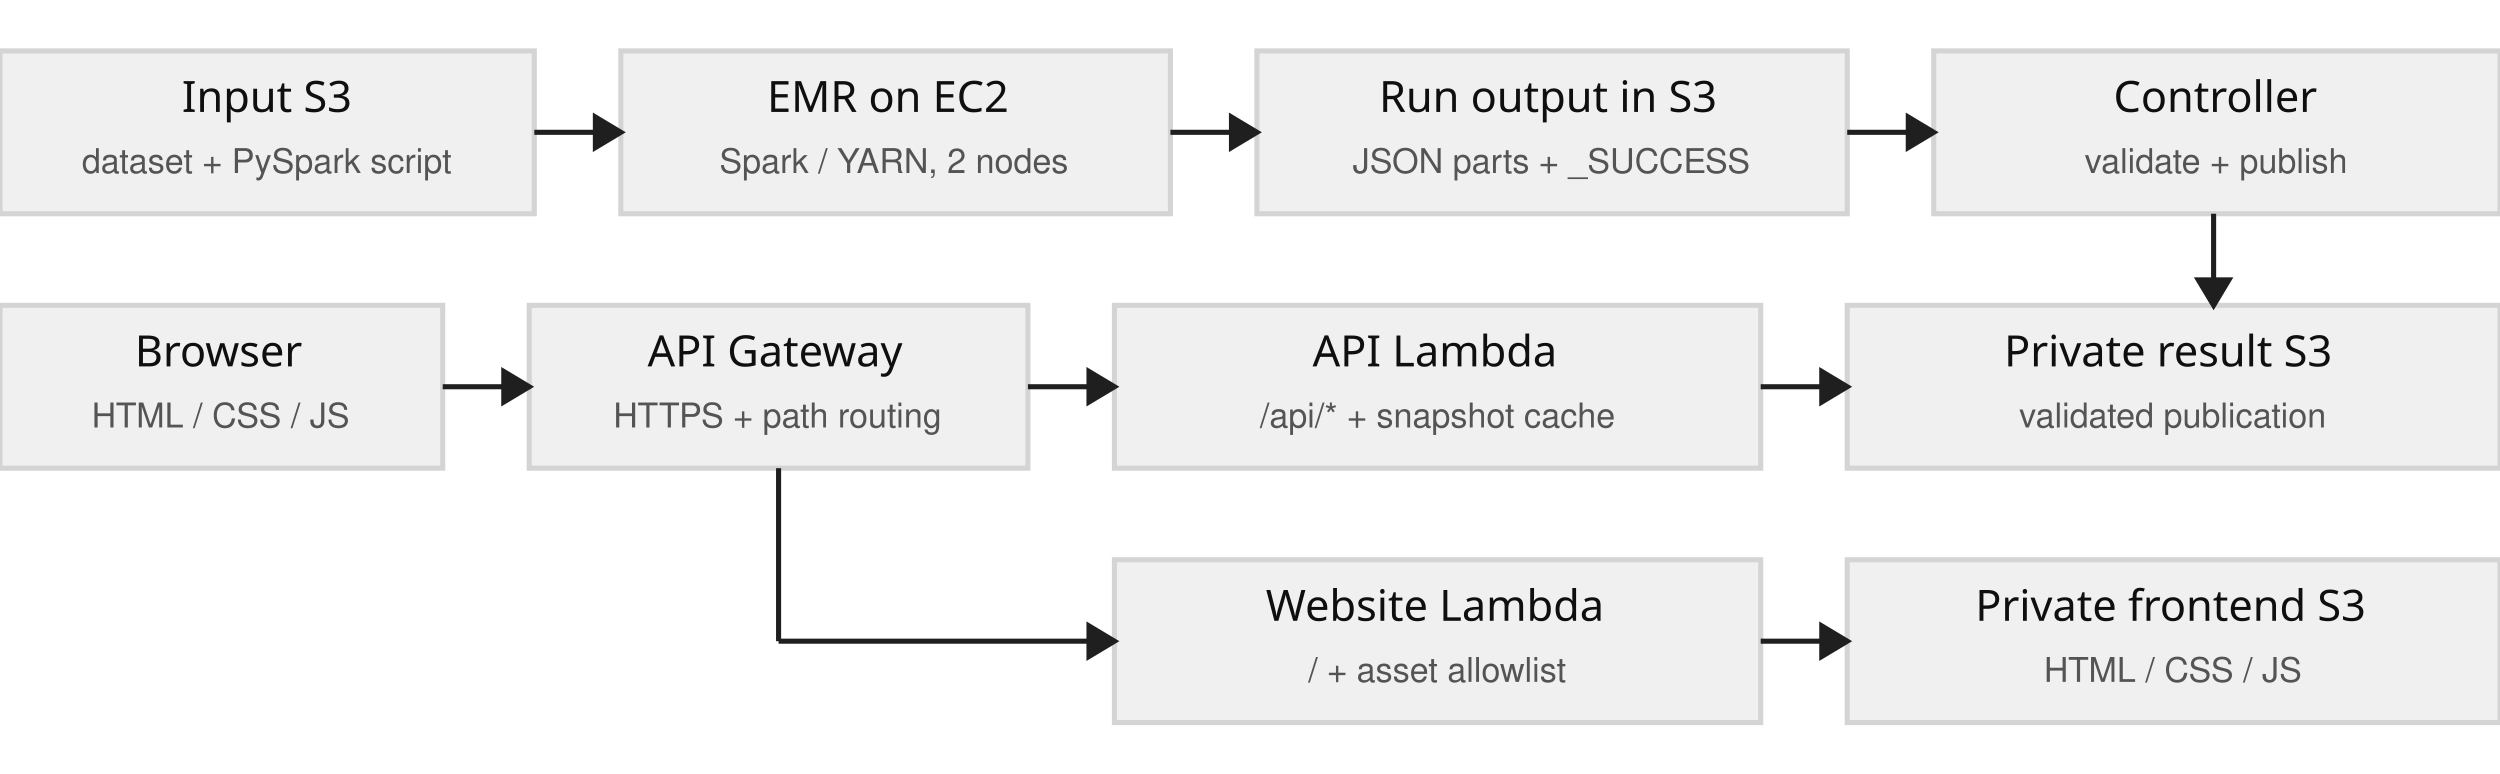
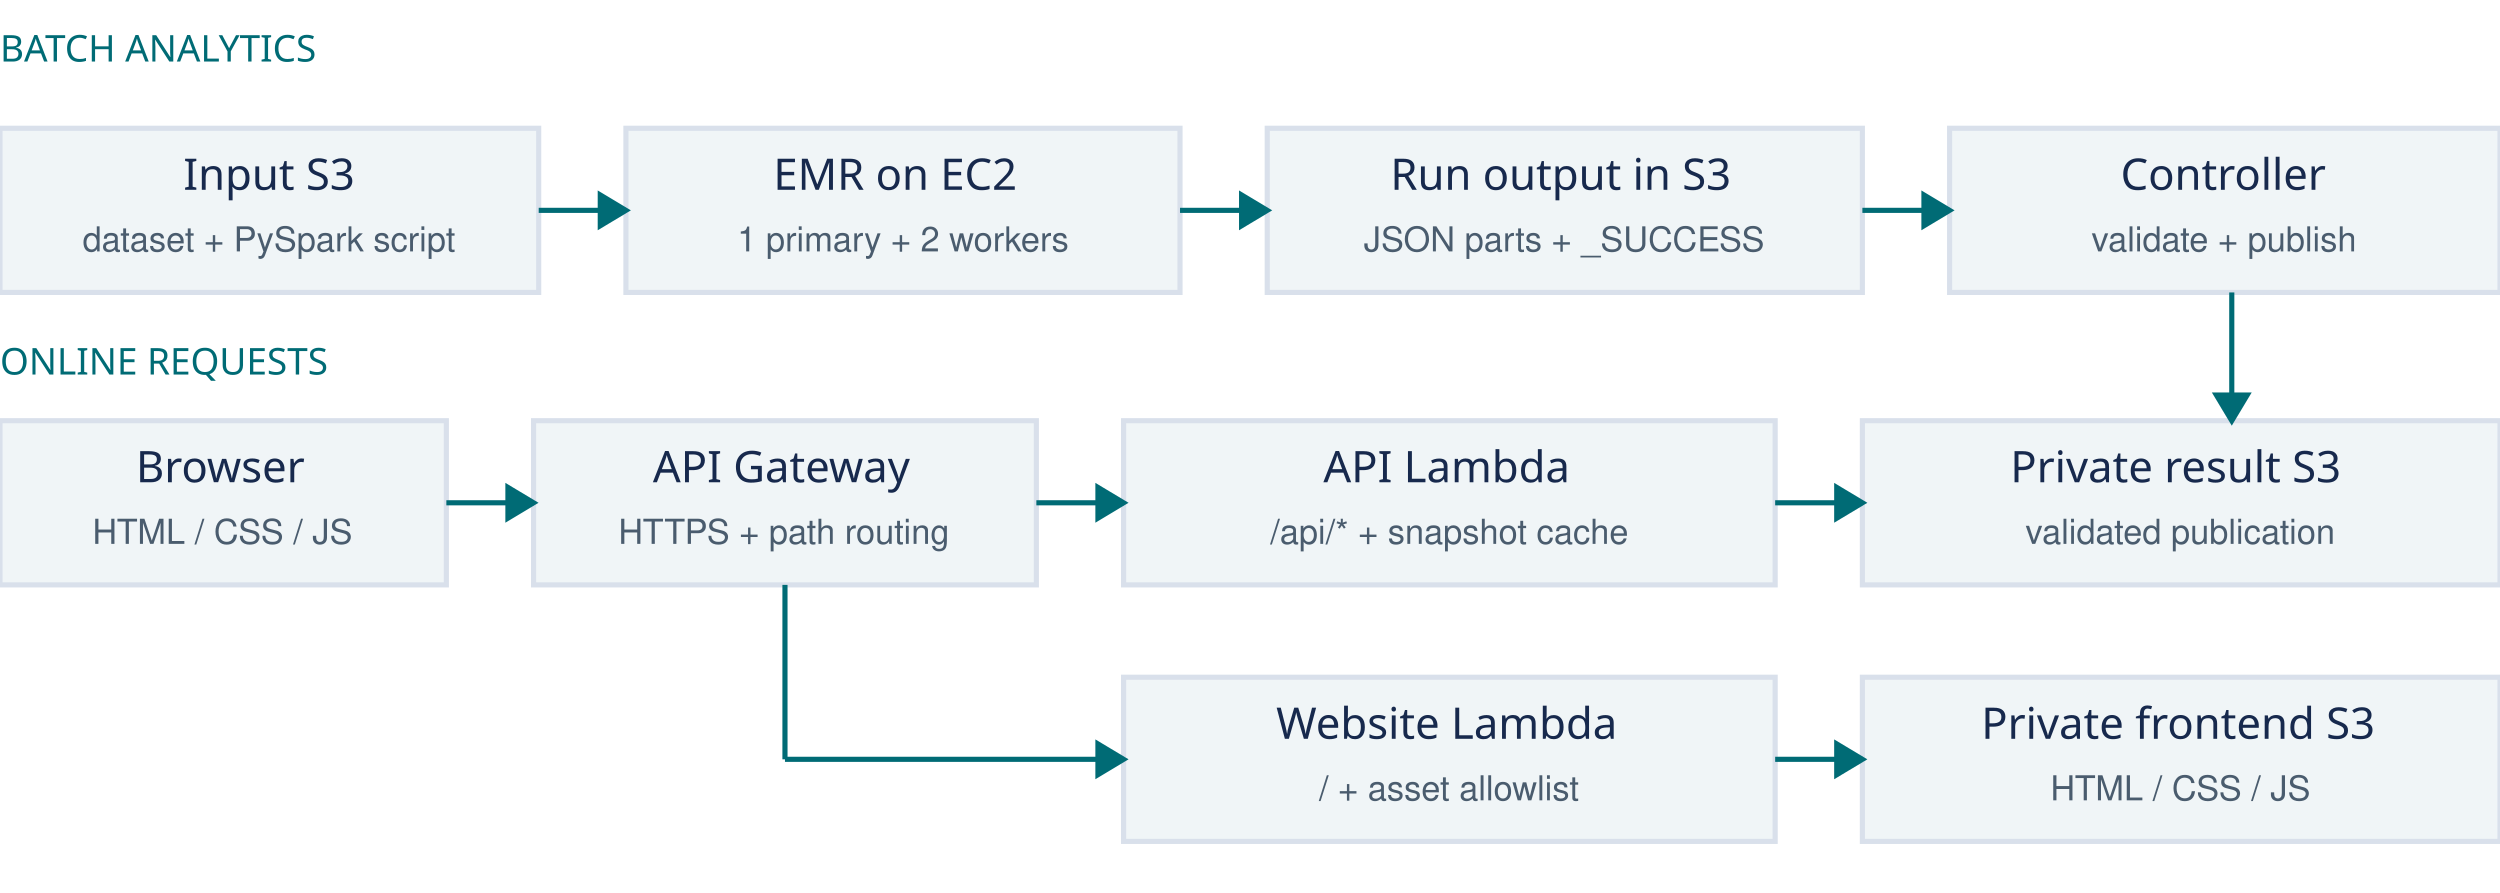
- <svg xmlns="http://www.w3.org/2000/svg" width="491.28" height="152" preserveAspectRatio="xMinYMin meet" viewBox="0 0 491 152" version="1.0" fill-rule="evenodd">
+ <svg xmlns="http://www.w3.org/2000/svg" width="487.28" height="174" preserveAspectRatio="xMinYMin meet" viewBox="0 0 487 174" version="1.0" fill-rule="evenodd">
  <clipPath id="clip">
-     <rect x="0" y="0" width="491.28" height="152" />
+     <rect x="0" y="0" width="487.28" height="174" />
  </clipPath>
-   <g id="group" transform="scale(1,-1) translate(0,-152)" style="clip-path: url(#clip)">
+   <g id="group" transform="scale(1,-1) translate(0,-174)" style="clip-path: url(#clip)">
    <g transform="">
-       <rect x="0" y="110" width="105" height="32" rx="5" ry="0" style="stroke: rgb(83%,83%,83%); stroke-linecap: butt; stroke-width: 1; fill: rgb(94%,94%,94%); fill-rule: evenodd;" />
-       <text x="35.734" y="130" style="font-family: Helvetica-Bold; font-size: 8.5px;fill: rgb(6%,6%,6%); stroke:none;" transform="translate(0,260) scale(1,-1)">Input S3</text>
-       <text x="16.099" y="118" style="font-family: Helvetica; font-size: 6.7px;fill: rgb(33%,33%,33%); stroke:none;" transform="translate(0,236) scale(1,-1)">dataset + PySpark script</text>
-       <rect x="122" y="110" width="108" height="32" rx="5" ry="0" style="stroke: rgb(83%,83%,83%); stroke-linecap: butt; stroke-width: 1; fill: rgb(94%,94%,94%); fill-rule: evenodd;" />
-       <text x="150.734" y="130" style="font-family: Helvetica-Bold; font-size: 8.5px;fill: rgb(6%,6%,6%); stroke:none;" transform="translate(0,260) scale(1,-1)">EMR on EC2</text>
-       <text x="141.368" y="118" style="font-family: Helvetica; font-size: 6.7px;fill: rgb(33%,33%,33%); stroke:none;" transform="translate(0,236) scale(1,-1)">Spark / YARN, 2 nodes</text>
-       <rect x="247" y="110" width="116" height="32" rx="5" ry="0" style="stroke: rgb(83%,83%,83%); stroke-linecap: butt; stroke-width: 1; fill: rgb(94%,94%,94%); fill-rule: evenodd;" />
-       <text x="271.0" y="130" style="font-family: Helvetica-Bold; font-size: 8.5px;fill: rgb(6%,6%,6%); stroke:none;" transform="translate(0,260) scale(1,-1)">Run output in S3</text>
-       <text x="265.812" y="118" style="font-family: Helvetica; font-size: 6.7px;fill: rgb(33%,33%,33%); stroke:none;" transform="translate(0,236) scale(1,-1)">JSON parts + _SUCCESS</text>
-       <rect x="380" y="110" width="111.28" height="32" rx="5" ry="0" style="stroke: rgb(83%,83%,83%); stroke-linecap: butt; stroke-width: 1; fill: rgb(94%,94%,94%); fill-rule: evenodd;" />
-       <text x="415.333" y="130" style="font-family: Helvetica-Bold; font-size: 8.5px;fill: rgb(6%,6%,6%); stroke:none;" transform="translate(0,260) scale(1,-1)">Controller</text>
-       <text x="409.664" y="118" style="font-family: Helvetica; font-size: 6.7px;fill: rgb(33%,33%,33%); stroke:none;" transform="translate(0,236) scale(1,-1)">validate + publish</text>
-       <path d="M 105,126 L 122,126 Z" style="stroke: rgb(12%,12%,12%); stroke-linecap: butt; stroke-width: 1;" />
-       <polygon points="122 126, 117 129, 117 123" style="stroke: rgb(12%,12%,12%); stroke-linecap: butt; stroke-width: 1; fill: rgb(12%,12%,12%); fill-rule: evenodd;" />
-       <path d="M 230,126 L 247,126 Z" style="stroke: rgb(12%,12%,12%); stroke-linecap: butt; stroke-width: 1;" />
-       <polygon points="247 126, 242 129, 242 123" style="stroke: rgb(12%,12%,12%); stroke-linecap: butt; stroke-width: 1; fill: rgb(12%,12%,12%); fill-rule: evenodd;" />
-       <path d="M 363,126 L 380,126 Z" style="stroke: rgb(12%,12%,12%); stroke-linecap: butt; stroke-width: 1;" />
-       <polygon points="380 126, 375 129, 375 123" style="stroke: rgb(12%,12%,12%); stroke-linecap: butt; stroke-width: 1; fill: rgb(12%,12%,12%); fill-rule: evenodd;" />
-       <rect x="0" y="60" width="87" height="32" rx="5" ry="0" style="stroke: rgb(83%,83%,83%); stroke-linecap: butt; stroke-width: 1; fill: rgb(94%,94%,94%); fill-rule: evenodd;" />
-       <text x="26.496" y="80" style="font-family: Helvetica-Bold; font-size: 8.5px;fill: rgb(6%,6%,6%); stroke:none;" transform="translate(0,160) scale(1,-1)">Browser</text>
-       <text x="17.996" y="68" style="font-family: Helvetica; font-size: 6.7px;fill: rgb(33%,33%,33%); stroke:none;" transform="translate(0,136) scale(1,-1)">HTML / CSS / JS</text>
-       <rect x="104" y="60" width="98" height="32" rx="5" ry="0" style="stroke: rgb(83%,83%,83%); stroke-linecap: butt; stroke-width: 1; fill: rgb(94%,94%,94%); fill-rule: evenodd;" />
-       <text x="127.254" y="80" style="font-family: Helvetica-Bold; font-size: 8.5px;fill: rgb(6%,6%,6%); stroke:none;" transform="translate(0,160) scale(1,-1)">API Gateway</text>
-       <text x="120.508" y="68" style="font-family: Helvetica; font-size: 6.7px;fill: rgb(33%,33%,33%); stroke:none;" transform="translate(0,136) scale(1,-1)">HTTPS + path routing</text>
-       <rect x="219" y="60" width="127" height="32" rx="5" ry="0" style="stroke: rgb(83%,83%,83%); stroke-linecap: butt; stroke-width: 1; fill: rgb(94%,94%,94%); fill-rule: evenodd;" />
-       <text x="257.939" y="80" style="font-family: Helvetica-Bold; font-size: 8.5px;fill: rgb(6%,6%,6%); stroke:none;" transform="translate(0,160) scale(1,-1)">API Lambda</text>
-       <text x="247.583" y="68" style="font-family: Helvetica; font-size: 6.7px;fill: rgb(33%,33%,33%); stroke:none;" transform="translate(0,136) scale(1,-1)">/api/* + snapshot cache</text>
-       <rect x="363" y="60" width="128.28" height="32" rx="5" ry="0" style="stroke: rgb(83%,83%,83%); stroke-linecap: butt; stroke-width: 1; fill: rgb(94%,94%,94%); fill-rule: evenodd;" />
-       <text x="393.833" y="80" style="font-family: Helvetica-Bold; font-size: 8.5px;fill: rgb(6%,6%,6%); stroke:none;" transform="translate(0,160) scale(1,-1)">Private result S3</text>
-       <text x="396.789" y="68" style="font-family: Helvetica; font-size: 6.7px;fill: rgb(33%,33%,33%); stroke:none;" transform="translate(0,136) scale(1,-1)">validated publication</text>
-       <path d="M 87,76 L 104,76 Z" style="stroke: rgb(12%,12%,12%); stroke-linecap: butt; stroke-width: 1;" />
-       <polygon points="104 76, 99 79, 99 73" style="stroke: rgb(12%,12%,12%); stroke-linecap: butt; stroke-width: 1; fill: rgb(12%,12%,12%); fill-rule: evenodd;" />
-       <path d="M 202,76 L 219,76 Z" style="stroke: rgb(12%,12%,12%); stroke-linecap: butt; stroke-width: 1;" />
-       <polygon points="219 76, 214 79, 214 73" style="stroke: rgb(12%,12%,12%); stroke-linecap: butt; stroke-width: 1; fill: rgb(12%,12%,12%); fill-rule: evenodd;" />
-       <path d="M 346,76 L 363,76 Z" style="stroke: rgb(12%,12%,12%); stroke-linecap: butt; stroke-width: 1;" />
-       <polygon points="363 76, 358 79, 358 73" style="stroke: rgb(12%,12%,12%); stroke-linecap: butt; stroke-width: 1; fill: rgb(12%,12%,12%); fill-rule: evenodd;" />
-       <path d="M 435,110 L 435,92 Z" style="stroke: rgb(12%,12%,12%); stroke-linecap: butt; stroke-width: 1;" />
-       <polygon points="435 92, 432 97, 438 97" style="stroke: rgb(12%,12%,12%); stroke-linecap: butt; stroke-width: 1; fill: rgb(12%,12%,12%); fill-rule: evenodd;" />
-       <rect x="219" y="10" width="127" height="32" rx="5" ry="0" style="stroke: rgb(83%,83%,83%); stroke-linecap: butt; stroke-width: 1; fill: rgb(94%,94%,94%); fill-rule: evenodd;" />
-       <text x="248.73" y="30" style="font-family: Helvetica-Bold; font-size: 8.5px;fill: rgb(6%,6%,6%); stroke:none;" transform="translate(0,60) scale(1,-1)">Website Lambda</text>
-       <text x="257.087" y="18" style="font-family: Helvetica; font-size: 6.7px;fill: rgb(33%,33%,33%); stroke:none;" transform="translate(0,36) scale(1,-1)">/ + asset allowlist</text>
-       <rect x="363" y="10" width="128.28" height="32" rx="5" ry="0" style="stroke: rgb(83%,83%,83%); stroke-linecap: butt; stroke-width: 1; fill: rgb(94%,94%,94%); fill-rule: evenodd;" />
-       <text x="388.172" y="30" style="font-family: Helvetica-Bold; font-size: 8.5px;fill: rgb(6%,6%,6%); stroke:none;" transform="translate(0,60) scale(1,-1)">Private frontend S3</text>
-       <text x="401.636" y="18" style="font-family: Helvetica; font-size: 6.7px;fill: rgb(33%,33%,33%); stroke:none;" transform="translate(0,36) scale(1,-1)">HTML / CSS / JS</text>
-       <path d="M 153,60 L 153,26 Z" style="stroke: rgb(12%,12%,12%); stroke-linecap: butt; stroke-width: 1;" />
-       <path d="M 153,26 L 219,26 Z" style="stroke: rgb(12%,12%,12%); stroke-linecap: butt; stroke-width: 1;" />
-       <polygon points="219 26, 214 29, 214 23" style="stroke: rgb(12%,12%,12%); stroke-linecap: butt; stroke-width: 1; fill: rgb(12%,12%,12%); fill-rule: evenodd;" />
-       <path d="M 346,26 L 363,26 Z" style="stroke: rgb(12%,12%,12%); stroke-linecap: butt; stroke-width: 1;" />
-       <polygon points="363 26, 358 29, 358 23" style="stroke: rgb(12%,12%,12%); stroke-linecap: butt; stroke-width: 1; fill: rgb(12%,12%,12%); fill-rule: evenodd;" />
+       <text x="0" y="162" style="font-family: Helvetica-Bold; font-size: 7.2px;fill: rgb(0%,42%,46%); stroke:none;" transform="translate(0,324) scale(1,-1)">BATCH ANALYTICS</text>
+       <text x="0" y="101" style="font-family: Helvetica-Bold; font-size: 7.2px;fill: rgb(0%,42%,46%); stroke:none;" transform="translate(0,202) scale(1,-1)">ONLINE REQUESTS</text>
+       <rect x="0" y="117" width="105" height="32" rx="5" ry="0" style="stroke: rgb(85%,88%,92%); stroke-linecap: butt; stroke-width: 1; fill: rgb(94%,96%,97%); fill-rule: evenodd;" />
+       <text x="35.734" y="137" style="font-family: Helvetica-Bold; font-size: 8.5px;fill: rgb(9%,16%,30%); stroke:none;" transform="translate(0,274) scale(1,-1)">Input S3</text>
+       <text x="16.099" y="125" style="font-family: Helvetica; font-size: 6.7px;fill: rgb(29%,36%,43%); stroke:none;" transform="translate(0,250) scale(1,-1)">dataset + PySpark script</text>
+       <rect x="122" y="117" width="108" height="32" rx="5" ry="0" style="stroke: rgb(85%,88%,92%); stroke-linecap: butt; stroke-width: 1; fill: rgb(94%,96%,97%); fill-rule: evenodd;" />
+       <text x="150.734" y="137" style="font-family: Helvetica-Bold; font-size: 8.5px;fill: rgb(9%,16%,30%); stroke:none;" transform="translate(0,274) scale(1,-1)">EMR on EC2</text>
+       <text x="143.703" y="125" style="font-family: Helvetica; font-size: 6.7px;fill: rgb(29%,36%,43%); stroke:none;" transform="translate(0,250) scale(1,-1)">1 primary + 2 workers</text>
+       <rect x="247" y="117" width="116" height="32" rx="5" ry="0" style="stroke: rgb(85%,88%,92%); stroke-linecap: butt; stroke-width: 1; fill: rgb(94%,96%,97%); fill-rule: evenodd;" />
+       <text x="271.0" y="137" style="font-family: Helvetica-Bold; font-size: 8.5px;fill: rgb(9%,16%,30%); stroke:none;" transform="translate(0,274) scale(1,-1)">Run output in S3</text>
+       <text x="265.812" y="125" style="font-family: Helvetica; font-size: 6.7px;fill: rgb(29%,36%,43%); stroke:none;" transform="translate(0,250) scale(1,-1)">JSON parts + _SUCCESS</text>
+       <rect x="380" y="117" width="107.28" height="32" rx="5" ry="0" style="stroke: rgb(85%,88%,92%); stroke-linecap: butt; stroke-width: 1; fill: rgb(94%,96%,97%); fill-rule: evenodd;" />
+       <text x="413.333" y="137" style="font-family: Helvetica-Bold; font-size: 8.5px;fill: rgb(9%,16%,30%); stroke:none;" transform="translate(0,274) scale(1,-1)">Controller</text>
+       <text x="407.664" y="125" style="font-family: Helvetica; font-size: 6.7px;fill: rgb(29%,36%,43%); stroke:none;" transform="translate(0,250) scale(1,-1)">validate + publish</text>
+       <path d="M 105,133 L 122,133 Z" style="stroke: rgb(0%,42%,46%); stroke-linecap: butt; stroke-width: 1;" />
+       <polygon points="122 133, 117 136, 117 130" style="stroke: rgb(0%,42%,46%); stroke-linecap: butt; stroke-width: 1; fill: rgb(0%,42%,46%); fill-rule: evenodd;" />
+       <path d="M 230,133 L 247,133 Z" style="stroke: rgb(0%,42%,46%); stroke-linecap: butt; stroke-width: 1;" />
+       <polygon points="247 133, 242 136, 242 130" style="stroke: rgb(0%,42%,46%); stroke-linecap: butt; stroke-width: 1; fill: rgb(0%,42%,46%); fill-rule: evenodd;" />
+       <path d="M 363,133 L 380,133 Z" style="stroke: rgb(0%,42%,46%); stroke-linecap: butt; stroke-width: 1;" />
+       <polygon points="380 133, 375 136, 375 130" style="stroke: rgb(0%,42%,46%); stroke-linecap: butt; stroke-width: 1; fill: rgb(0%,42%,46%); fill-rule: evenodd;" />
+       <rect x="0" y="60" width="87" height="32" rx="5" ry="0" style="stroke: rgb(85%,88%,92%); stroke-linecap: butt; stroke-width: 1; fill: rgb(94%,96%,97%); fill-rule: evenodd;" />
+       <text x="26.496" y="80" style="font-family: Helvetica-Bold; font-size: 8.5px;fill: rgb(9%,16%,30%); stroke:none;" transform="translate(0,160) scale(1,-1)">Browser</text>
+       <text x="17.996" y="68" style="font-family: Helvetica; font-size: 6.7px;fill: rgb(29%,36%,43%); stroke:none;" transform="translate(0,136) scale(1,-1)">HTML / CSS / JS</text>
+       <rect x="104" y="60" width="98" height="32" rx="5" ry="0" style="stroke: rgb(85%,88%,92%); stroke-linecap: butt; stroke-width: 1; fill: rgb(94%,96%,97%); fill-rule: evenodd;" />
+       <text x="127.254" y="80" style="font-family: Helvetica-Bold; font-size: 8.5px;fill: rgb(9%,16%,30%); stroke:none;" transform="translate(0,160) scale(1,-1)">API Gateway</text>
+       <text x="120.508" y="68" style="font-family: Helvetica; font-size: 6.7px;fill: rgb(29%,36%,43%); stroke:none;" transform="translate(0,136) scale(1,-1)">HTTPS + path routing</text>
+       <rect x="219" y="60" width="127" height="32" rx="5" ry="0" style="stroke: rgb(85%,88%,92%); stroke-linecap: butt; stroke-width: 1; fill: rgb(94%,96%,97%); fill-rule: evenodd;" />
+       <text x="257.939" y="80" style="font-family: Helvetica-Bold; font-size: 8.5px;fill: rgb(9%,16%,30%); stroke:none;" transform="translate(0,160) scale(1,-1)">API Lambda</text>
+       <text x="247.583" y="68" style="font-family: Helvetica; font-size: 6.7px;fill: rgb(29%,36%,43%); stroke:none;" transform="translate(0,136) scale(1,-1)">/api/* + snapshot cache</text>
+       <rect x="363" y="60" width="124.28" height="32" rx="5" ry="0" style="stroke: rgb(85%,88%,92%); stroke-linecap: butt; stroke-width: 1; fill: rgb(94%,96%,97%); fill-rule: evenodd;" />
+       <text x="391.833" y="80" style="font-family: Helvetica-Bold; font-size: 8.5px;fill: rgb(9%,16%,30%); stroke:none;" transform="translate(0,160) scale(1,-1)">Private result S3</text>
+       <text x="394.789" y="68" style="font-family: Helvetica; font-size: 6.7px;fill: rgb(29%,36%,43%); stroke:none;" transform="translate(0,136) scale(1,-1)">validated publication</text>
+       <path d="M 87,76 L 104,76 Z" style="stroke: rgb(0%,42%,46%); stroke-linecap: butt; stroke-width: 1;" />
+       <polygon points="104 76, 99 79, 99 73" style="stroke: rgb(0%,42%,46%); stroke-linecap: butt; stroke-width: 1; fill: rgb(0%,42%,46%); fill-rule: evenodd;" />
+       <path d="M 202,76 L 219,76 Z" style="stroke: rgb(0%,42%,46%); stroke-linecap: butt; stroke-width: 1;" />
+       <polygon points="219 76, 214 79, 214 73" style="stroke: rgb(0%,42%,46%); stroke-linecap: butt; stroke-width: 1; fill: rgb(0%,42%,46%); fill-rule: evenodd;" />
+       <path d="M 346,76 L 363,76 Z" style="stroke: rgb(0%,42%,46%); stroke-linecap: butt; stroke-width: 1;" />
+       <polygon points="363 76, 358 79, 358 73" style="stroke: rgb(0%,42%,46%); stroke-linecap: butt; stroke-width: 1; fill: rgb(0%,42%,46%); fill-rule: evenodd;" />
+       <path d="M 435,117 L 435,92 Z" style="stroke: rgb(0%,42%,46%); stroke-linecap: butt; stroke-width: 1;" />
+       <polygon points="435 92, 432 97, 438 97" style="stroke: rgb(0%,42%,46%); stroke-linecap: butt; stroke-width: 1; fill: rgb(0%,42%,46%); fill-rule: evenodd;" />
+       <rect x="219" y="10" width="127" height="32" rx="5" ry="0" style="stroke: rgb(85%,88%,92%); stroke-linecap: butt; stroke-width: 1; fill: rgb(94%,96%,97%); fill-rule: evenodd;" />
+       <text x="248.73" y="30" style="font-family: Helvetica-Bold; font-size: 8.5px;fill: rgb(9%,16%,30%); stroke:none;" transform="translate(0,60) scale(1,-1)">Website Lambda</text>
+       <text x="257.087" y="18" style="font-family: Helvetica; font-size: 6.7px;fill: rgb(29%,36%,43%); stroke:none;" transform="translate(0,36) scale(1,-1)">/ + asset allowlist</text>
+       <rect x="363" y="10" width="124.28" height="32" rx="5" ry="0" style="stroke: rgb(85%,88%,92%); stroke-linecap: butt; stroke-width: 1; fill: rgb(94%,96%,97%); fill-rule: evenodd;" />
+       <text x="386.172" y="30" style="font-family: Helvetica-Bold; font-size: 8.5px;fill: rgb(9%,16%,30%); stroke:none;" transform="translate(0,60) scale(1,-1)">Private frontend S3</text>
+       <text x="399.636" y="18" style="font-family: Helvetica; font-size: 6.7px;fill: rgb(29%,36%,43%); stroke:none;" transform="translate(0,36) scale(1,-1)">HTML / CSS / JS</text>
+       <path d="M 153,60 L 153,26 Z" style="stroke: rgb(0%,42%,46%); stroke-linecap: butt; stroke-width: 1;" />
+       <path d="M 153,26 L 219,26 Z" style="stroke: rgb(0%,42%,46%); stroke-linecap: butt; stroke-width: 1;" />
+       <polygon points="219 26, 214 29, 214 23" style="stroke: rgb(0%,42%,46%); stroke-linecap: butt; stroke-width: 1; fill: rgb(0%,42%,46%); fill-rule: evenodd;" />
+       <path d="M 346,26 L 363,26 Z" style="stroke: rgb(0%,42%,46%); stroke-linecap: butt; stroke-width: 1;" />
+       <polygon points="363 26, 358 29, 358 23" style="stroke: rgb(0%,42%,46%); stroke-linecap: butt; stroke-width: 1; fill: rgb(0%,42%,46%); fill-rule: evenodd;" />
    </g>
  </g>
</svg>
